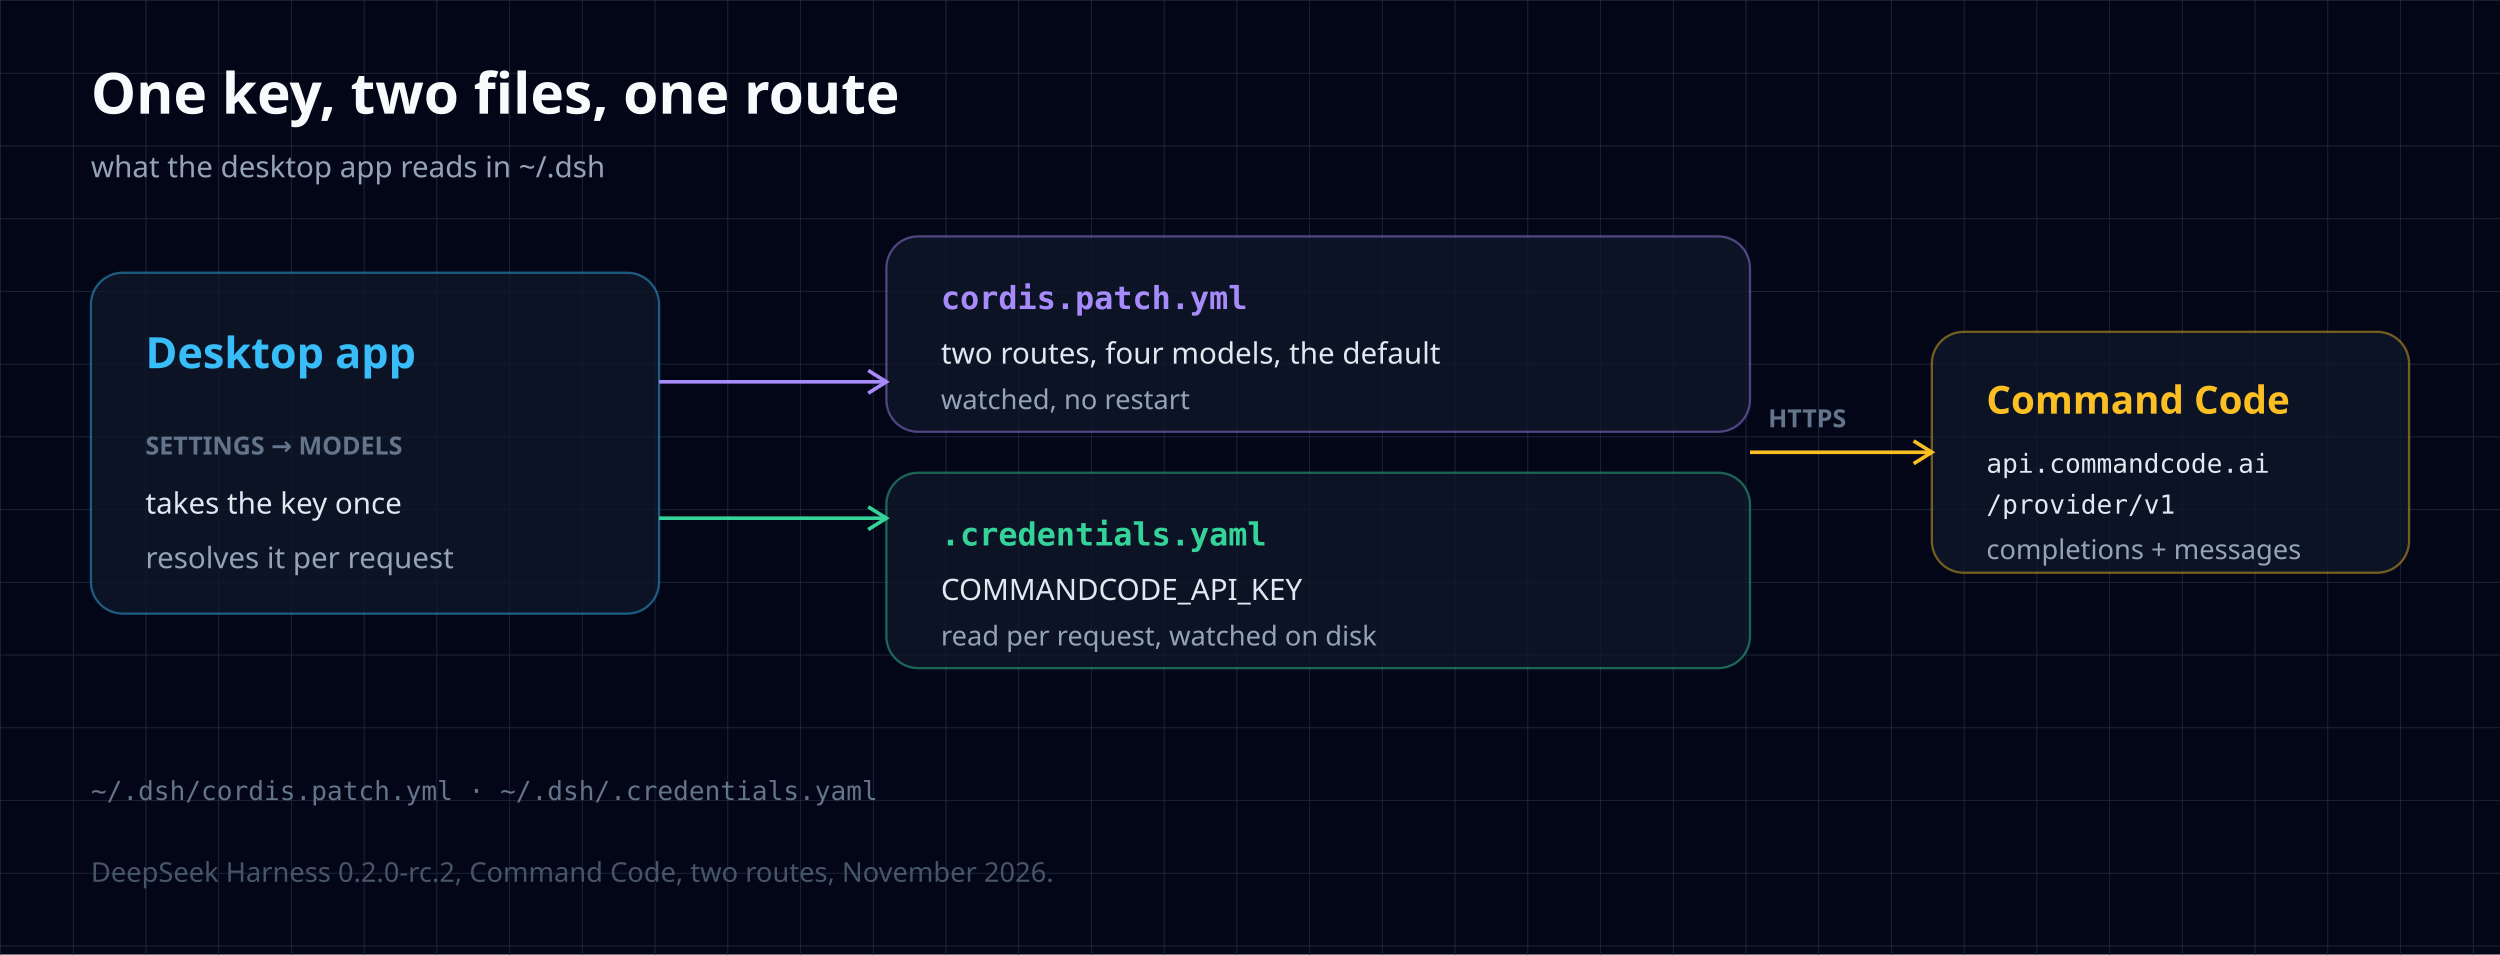
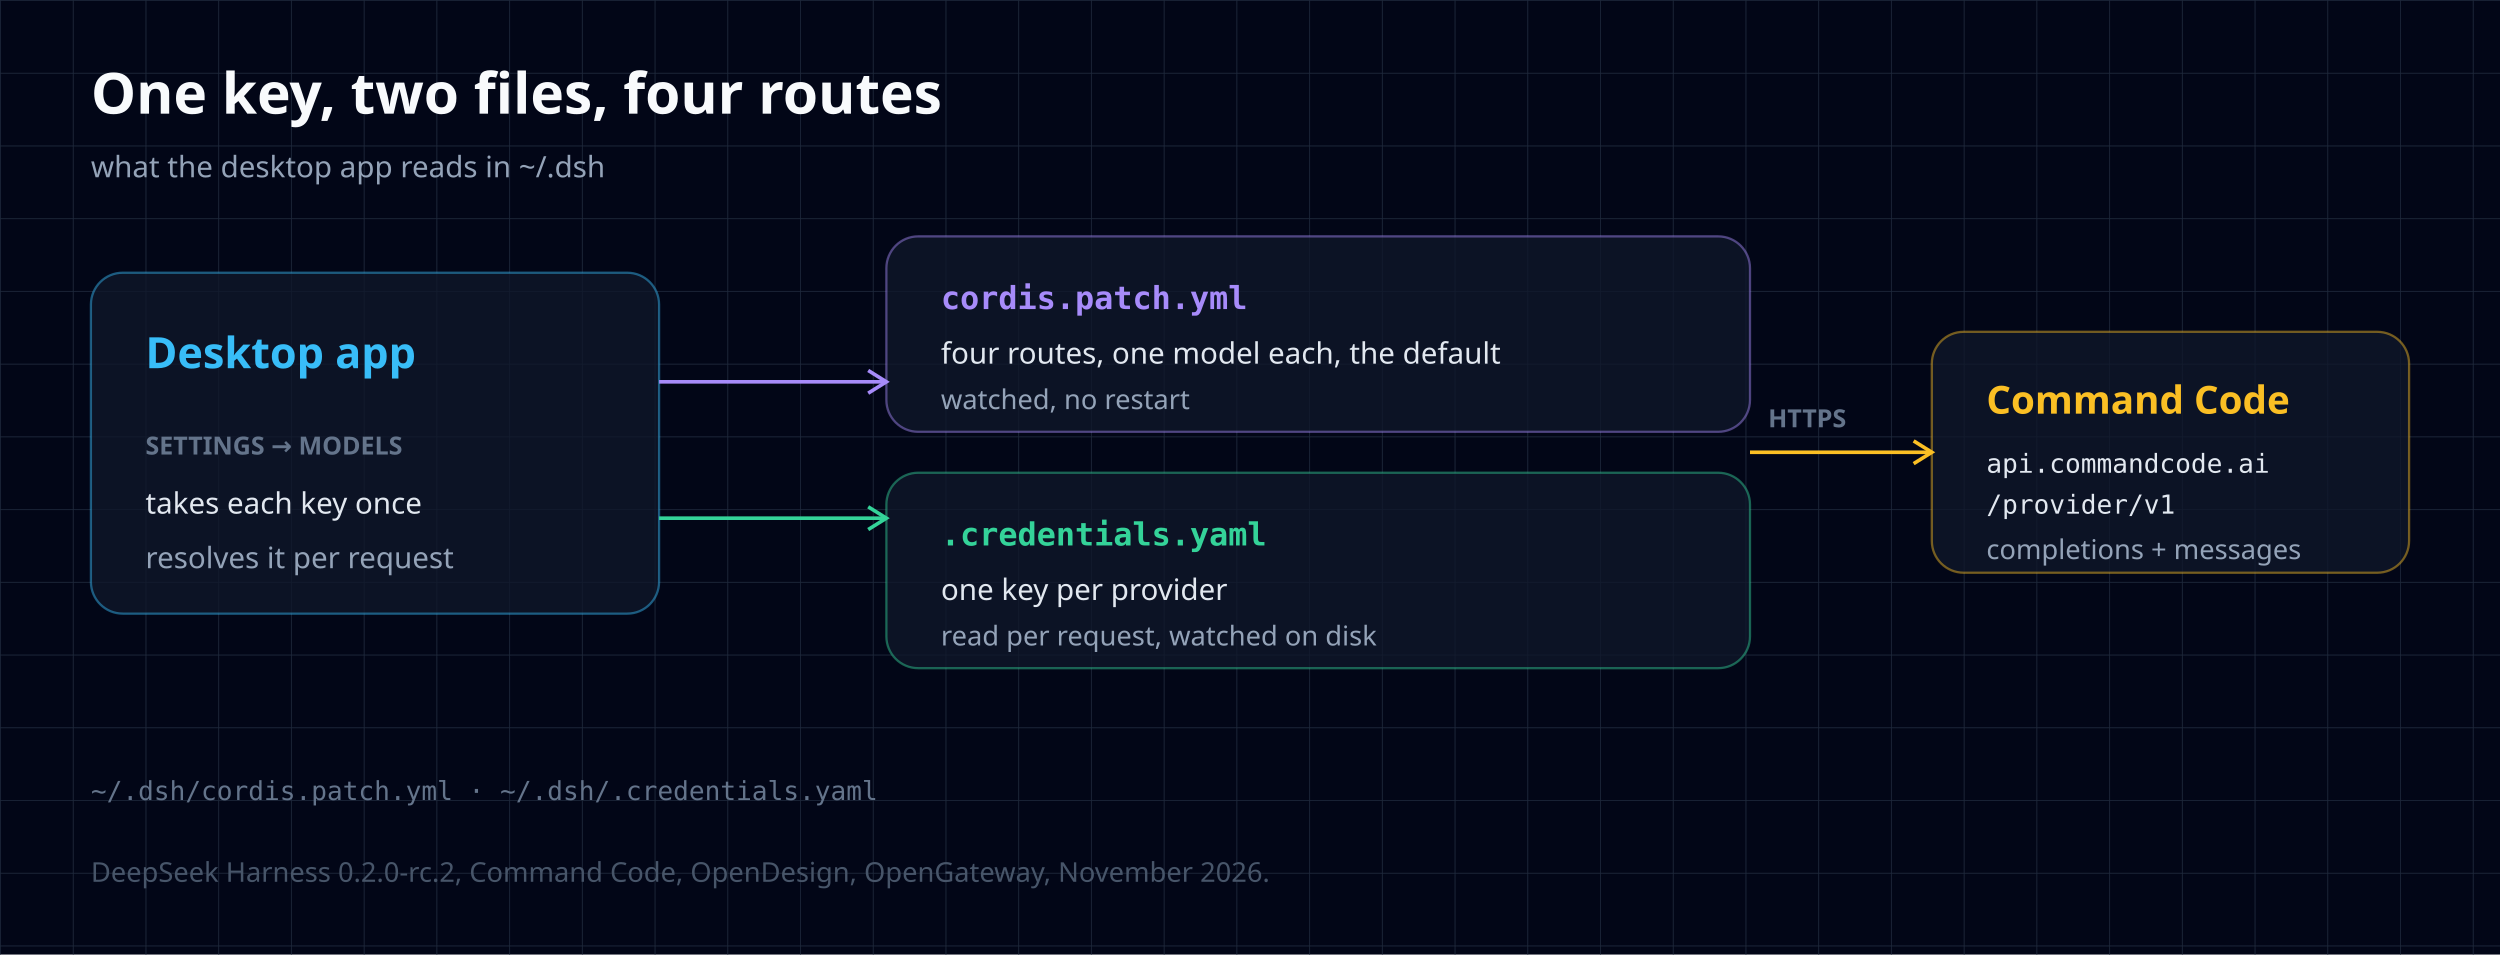
<svg xmlns="http://www.w3.org/2000/svg" viewBox="0 0 1100 420" role="img" aria-labelledby="title desc">
  <defs>
    <pattern id="grid" width="32" height="32" patternUnits="userSpaceOnUse">
      <path d="M32 0H0V32" fill="none" stroke="#1e293b" stroke-width=".7" />
    </pattern>
  </defs>
  <rect width="1100" height="420" fill="#020617" />
  <rect width="1100" height="420" fill="url(#grid)" />
-   <text x="40" y="50" fill="#f8fafc" font-family="system-ui,sans-serif" font-size="25" font-weight="700">One key, two files, one route</text>
+   <text x="40" y="50" fill="#f8fafc" font-family="system-ui,sans-serif" font-size="25" font-weight="700">One key, two files, four routes</text>
  <text x="40" y="78" fill="#94a3b8" font-family="system-ui,sans-serif" font-size="13">what the desktop app reads in ~/.dsh</text>
  <rect x="40" y="120" width="250" height="150" rx="14" fill="#0f172a" fill-opacity=".75" stroke="#38bdf8" stroke-opacity=".45" />
  <text x="64" y="162" fill="#38bdf8" font-family="system-ui,sans-serif" font-size="19" font-weight="700">Desktop app</text>
  <text x="64" y="200" fill="#64748b" font-family="system-ui,sans-serif" font-size="11" font-weight="700">SETTINGS → MODELS</text>
-   <text x="64" y="226" fill="#e2e8f0" font-family="system-ui,sans-serif" font-size="13">takes the key once</text>
+   <text x="64" y="226" fill="#e2e8f0" font-family="system-ui,sans-serif" font-size="13">takes each key once</text>
  <text x="64" y="250" fill="#94a3b8" font-family="system-ui,sans-serif" font-size="13">resolves it per request</text>
  <rect x="390" y="104" width="380" height="86" rx="14" fill="#0f172a" fill-opacity=".75" stroke="#a78bfa" stroke-opacity=".45" />
  <text x="414" y="136" fill="#a78bfa" font-family="ui-monospace,Menlo,monospace" font-size="14" font-weight="700">cordis.patch.yml</text>
-   <text x="414" y="160" fill="#e2e8f0" font-family="system-ui,sans-serif" font-size="13">two routes, four models, the default</text>
+   <text x="414" y="160" fill="#e2e8f0" font-family="system-ui,sans-serif" font-size="13">four routes, one model each, the default</text>
  <text x="414" y="180" fill="#94a3b8" font-family="system-ui,sans-serif" font-size="12">watched, no restart</text>
  <rect x="390" y="208" width="380" height="86" rx="14" fill="#0f172a" fill-opacity=".75" stroke="#34d399" stroke-opacity=".45" />
  <text x="414" y="240" fill="#34d399" font-family="ui-monospace,Menlo,monospace" font-size="14" font-weight="700">.credentials.yaml</text>
-   <text x="414" y="264" fill="#e2e8f0" font-family="system-ui,sans-serif" font-size="13">COMMANDCODE_API_KEY</text>
+   <text x="414" y="264" fill="#e2e8f0" font-family="system-ui,sans-serif" font-size="13">one key per provider</text>
  <text x="414" y="284" fill="#94a3b8" font-family="system-ui,sans-serif" font-size="12">read per request, watched on disk</text>
  <rect x="850" y="146" width="210" height="106" rx="14" fill="#0f172a" fill-opacity=".75" stroke="#fbbf24" stroke-opacity=".45" />
  <text x="874" y="182" fill="#fbbf24" font-family="system-ui,sans-serif" font-size="17" font-weight="700">Command Code</text>
  <text x="874" y="208" fill="#e2e8f0" font-family="ui-monospace,Menlo,monospace" font-size="11.5">api.commandcode.ai</text>
  <text x="874" y="226" fill="#e2e8f0" font-family="ui-monospace,Menlo,monospace" font-size="11.5">/provider/v1</text>
  <text x="874" y="246" fill="#94a3b8" font-family="system-ui,sans-serif" font-size="12">completions + messages</text>
  <path d="M290 168 H390" fill="none" stroke="#a78bfa" stroke-width="1.6" />
  <path d="M382 163 L390 168 L382 173" fill="none" stroke="#a78bfa" stroke-width="1.6" />
  <path d="M290 228 H390" fill="none" stroke="#34d399" stroke-width="1.6" />
  <path d="M382 223 L390 228 L382 233" fill="none" stroke="#34d399" stroke-width="1.6" />
  <path d="M770 199 H850" fill="none" stroke="#fbbf24" stroke-width="1.6" />
  <path d="M842 194 L850 199 L842 204" fill="none" stroke="#fbbf24" stroke-width="1.6" />
  <text x="778" y="188" fill="#64748b" font-family="system-ui,sans-serif" font-size="11" font-weight="700">HTTPS</text>
  <text x="40" y="352" fill="#64748b" font-family="ui-monospace,Menlo,monospace" font-size="11.5">~/.dsh/cordis.patch.yml · ~/.dsh/.credentials.yaml</text>
-   <text x="40" y="388" fill="#475569" font-family="system-ui,sans-serif" font-size="12">DeepSeek Harness 0.2.0-rc.2, Command Code, two routes, November 2026.</text>
+   <text x="40" y="388" fill="#475569" font-family="system-ui,sans-serif" font-size="12">DeepSeek Harness 0.2.0-rc.2, Command Code, OpenDesign, OpenGateway, November 2026.</text>
</svg>
